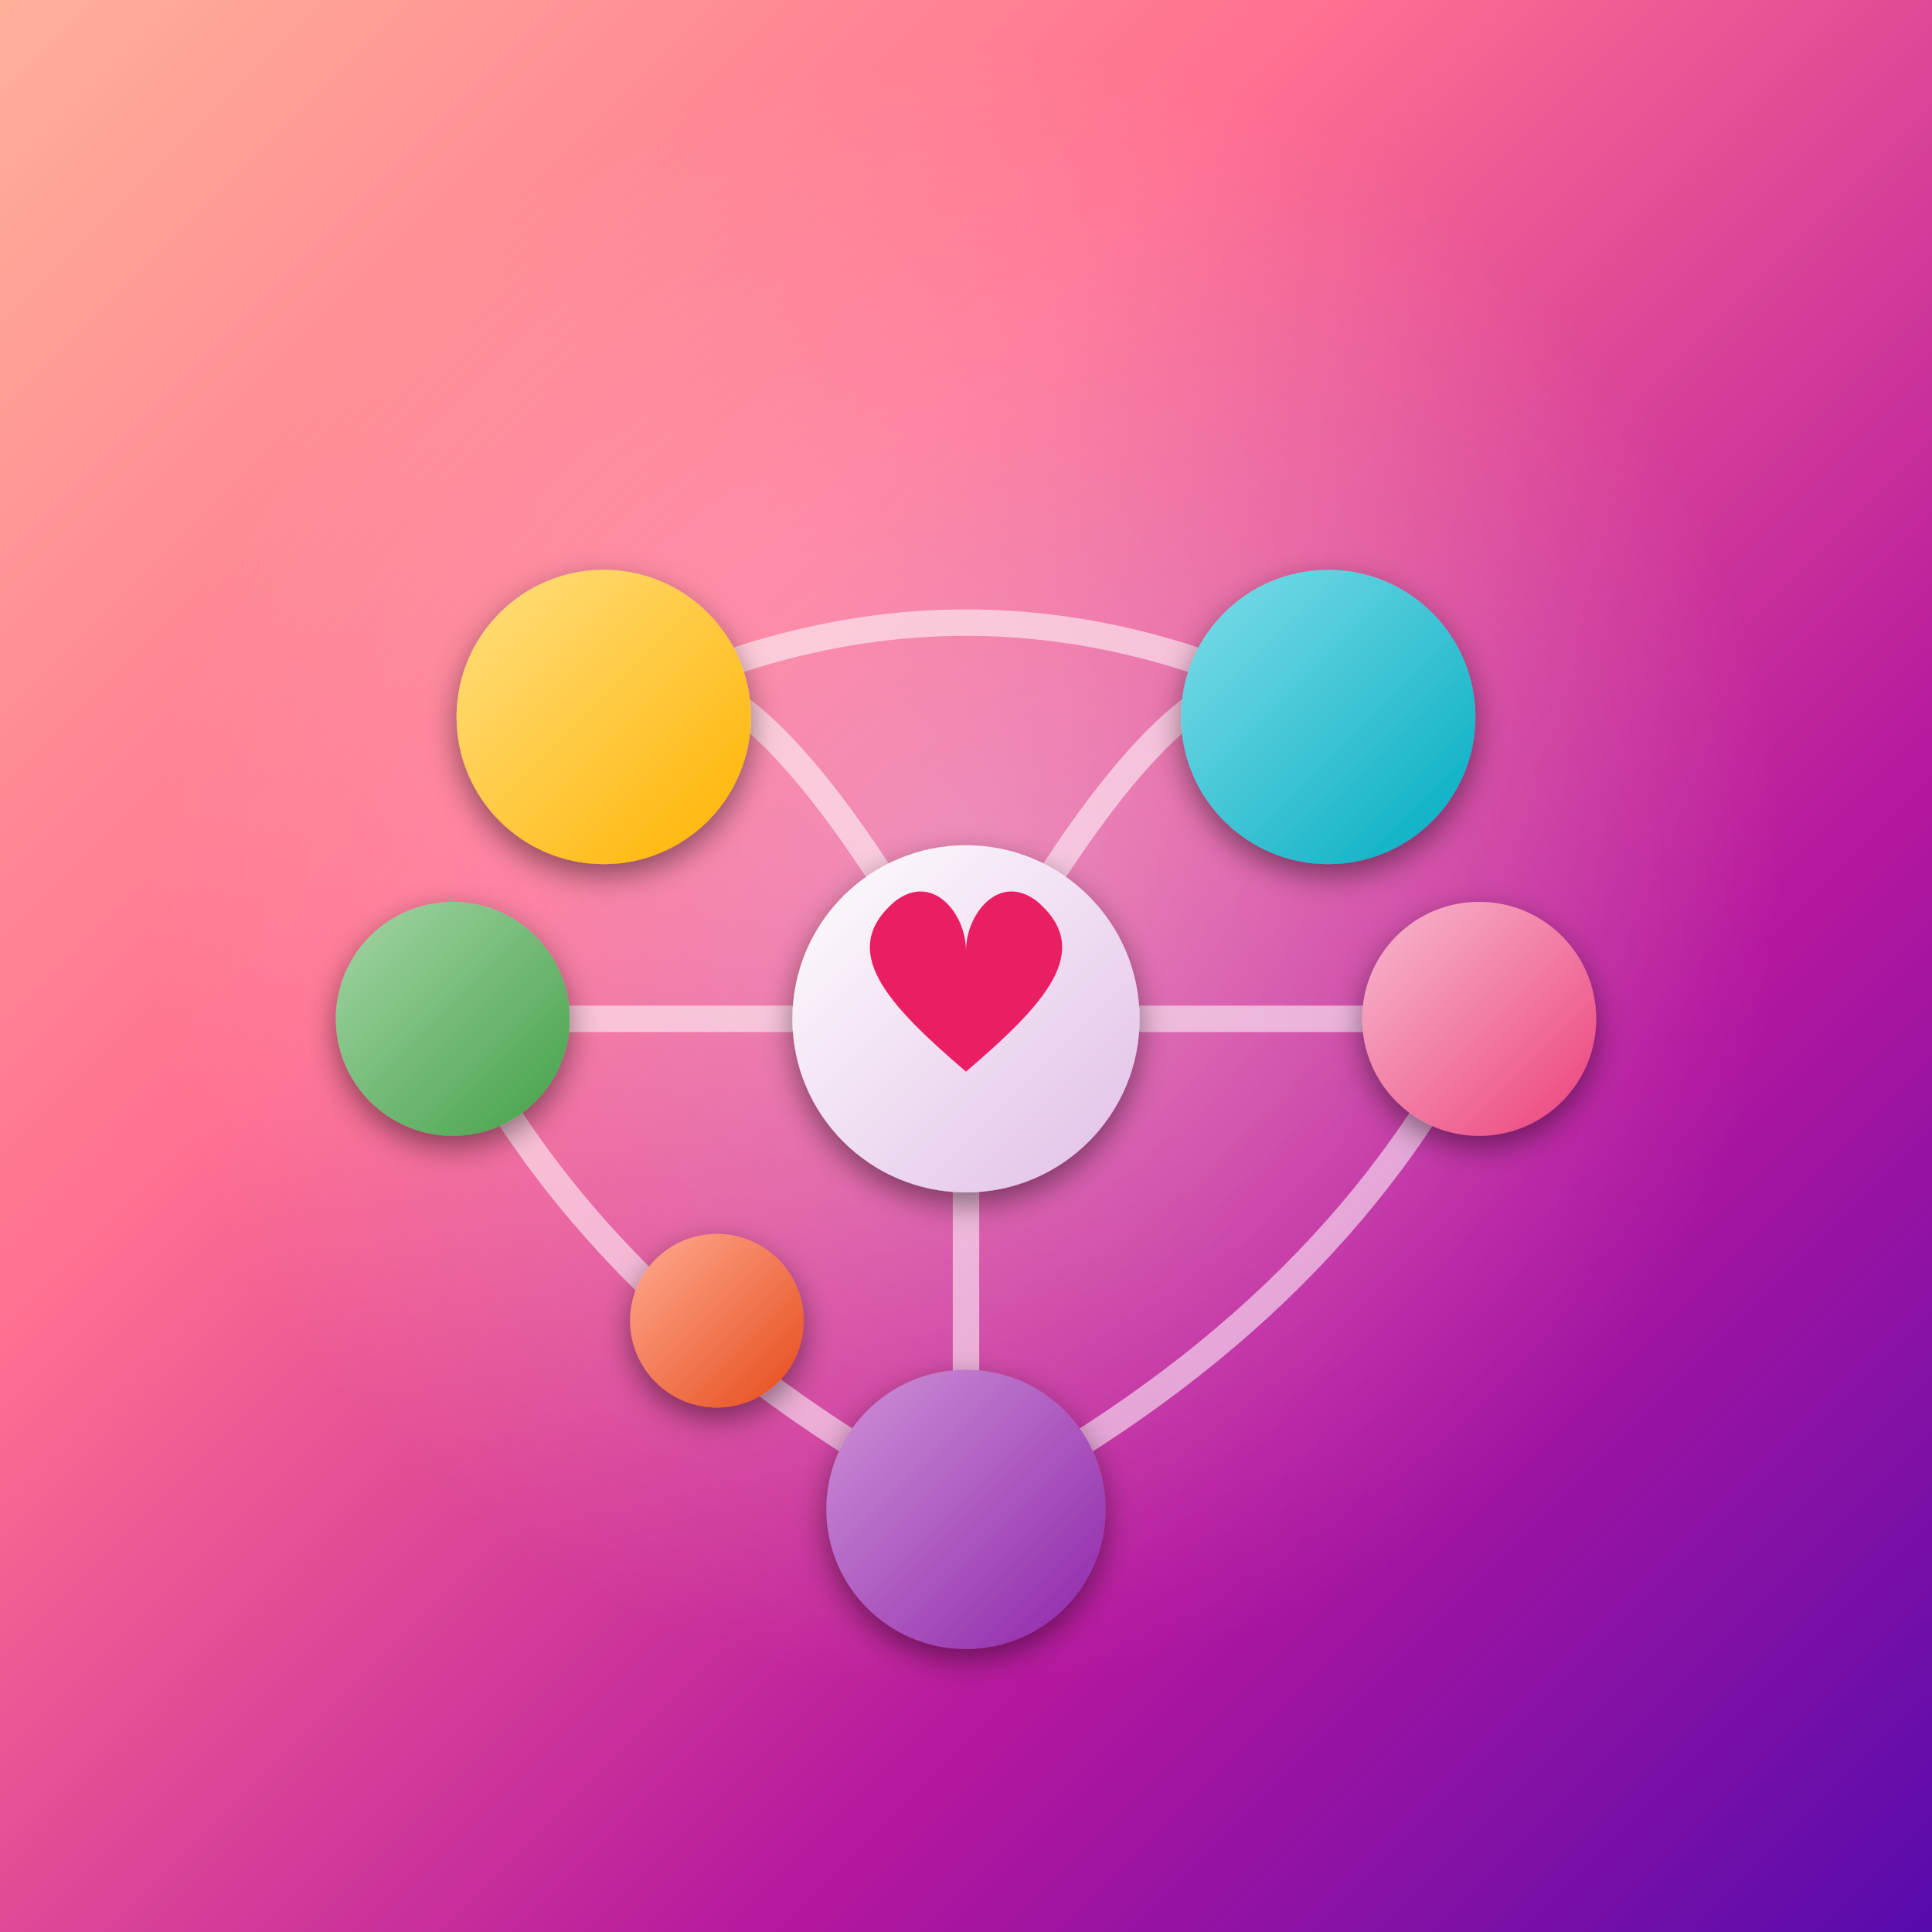
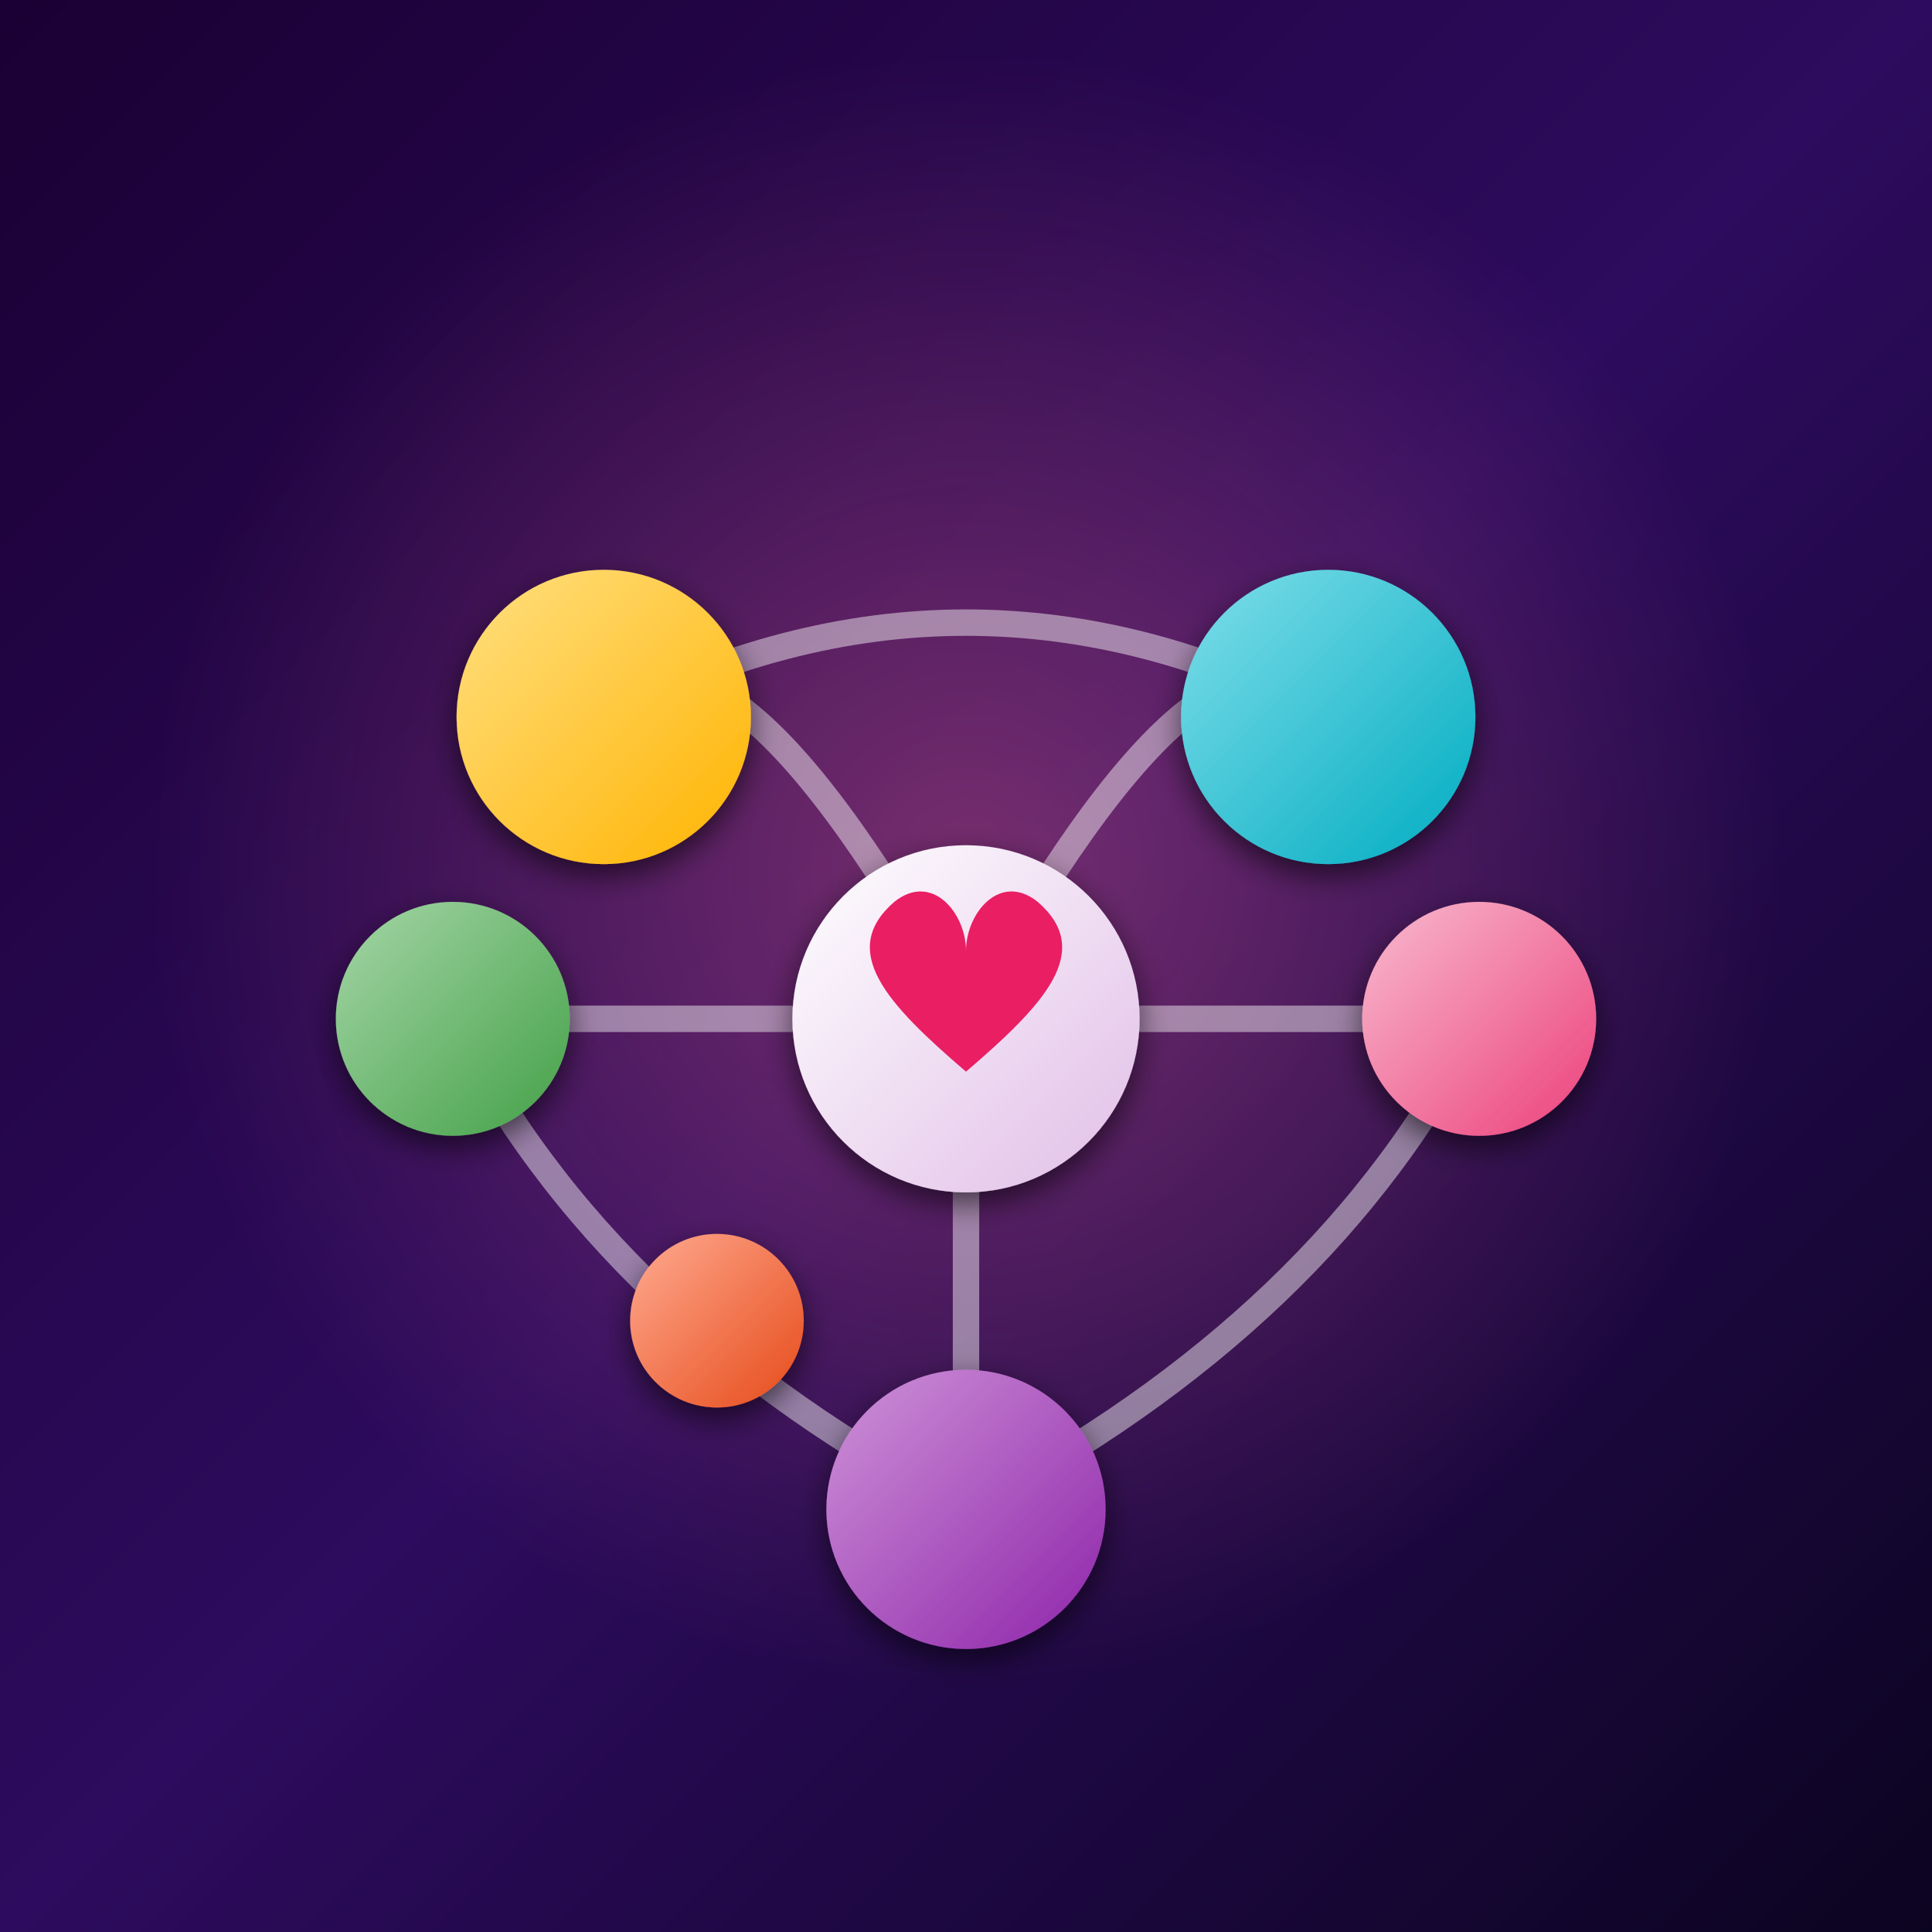
<svg xmlns="http://www.w3.org/2000/svg" width="1024" height="1024" viewBox="0 0 1024 1024">
  <defs>
    <linearGradient id="bg" x1="0" y1="0" x2="1" y2="1">
-       <stop offset="0%" stop-color="#FFB199" />
-       <stop offset="35%" stop-color="#FF6F91" />
-       <stop offset="70%" stop-color="#B5179E" />
-       <stop offset="100%" stop-color="#560BAD" />
+       <stop offset="0%" stop-color="#1A0033" />
+       <stop offset="50%" stop-color="#2D0B5E" />
+       <stop offset="100%" stop-color="#0B0420" />
    </linearGradient>
    <radialGradient id="glow" cx="0.5" cy="0.45" r="0.7">
-       <stop offset="0%" stop-color="#FFFFFF" stop-opacity="0.35" />
-       <stop offset="60%" stop-color="#FFFFFF" stop-opacity="0" />
+       <stop offset="0%" stop-color="#FF6F91" stop-opacity="0.35" />
+       <stop offset="60%" stop-color="#FF6F91" stop-opacity="0" />
    </radialGradient>
    <linearGradient id="d1" x1="0" y1="0" x2="1" y2="1">
      <stop offset="0%" stop-color="#FFE082" />
      <stop offset="100%" stop-color="#FFB300" />
    </linearGradient>
    <linearGradient id="d2" x1="0" y1="0" x2="1" y2="1">
      <stop offset="0%" stop-color="#80DEEA" />
      <stop offset="100%" stop-color="#00ACC1" />
    </linearGradient>
    <linearGradient id="d3" x1="0" y1="0" x2="1" y2="1">
      <stop offset="0%" stop-color="#A5D6A7" />
      <stop offset="100%" stop-color="#43A047" />
    </linearGradient>
    <linearGradient id="d4" x1="0" y1="0" x2="1" y2="1">
      <stop offset="0%" stop-color="#F8BBD0" />
      <stop offset="100%" stop-color="#EC407A" />
    </linearGradient>
    <linearGradient id="d5" x1="0" y1="0" x2="1" y2="1">
      <stop offset="0%" stop-color="#CE93D8" />
      <stop offset="100%" stop-color="#8E24AA" />
    </linearGradient>
    <linearGradient id="d6" x1="0" y1="0" x2="1" y2="1">
      <stop offset="0%" stop-color="#FFAB91" />
      <stop offset="100%" stop-color="#E64A19" />
    </linearGradient>
    <linearGradient id="d7" x1="0" y1="0" x2="1" y2="1">
      <stop offset="0%" stop-color="#FFFFFF" />
      <stop offset="100%" stop-color="#E1BEE7" />
    </linearGradient>
    <filter id="ds" x="-20%" y="-20%" width="140%" height="140%">
      <feGaussianBlur in="SourceAlpha" stdDeviation="8" />
      <feOffset dx="0" dy="6" result="off" />
      <feComponentTransfer>
-         <feFuncA type="linear" slope="0.45" />
+         <feFuncA type="linear" slope="0.6" />
      </feComponentTransfer>
      <feMerge>
        <feMergeNode />
        <feMergeNode in="SourceGraphic" />
      </feMerge>
    </filter>
  </defs>
  <rect width="1024" height="1024" fill="url(#bg)" />
  <rect width="1024" height="1024" fill="url(#glow)" />
-   <g stroke="#FFFFFF" stroke-opacity="0.55" stroke-width="14" stroke-linecap="round" fill="none">
+   <g stroke="#FFFFFF" stroke-opacity="0.45" stroke-width="14" stroke-linecap="round" fill="none">
    <path d="M 320 380 Q 380 300 512 540" />
    <path d="M 704 380 Q 644 300 512 540" />
    <path d="M 320 380 Q 512 280 704 380" />
    <path d="M 240 540 Q 360 540 512 540" />
    <path d="M 784 540 Q 664 540 512 540" />
    <path d="M 240 540 Q 320 700 512 800" />
    <path d="M 784 540 Q 704 700 512 800" />
    <path d="M 512 540 L 512 800" />
  </g>
  <g filter="url(#ds)">
    <circle cx="320" cy="380" r="78" fill="url(#d1)" />
    <circle cx="704" cy="380" r="78" fill="url(#d2)" />
    <circle cx="240" cy="540" r="62" fill="url(#d3)" />
    <circle cx="784" cy="540" r="62" fill="url(#d4)" />
    <circle cx="512" cy="540" r="92" fill="url(#d7)" />
    <circle cx="512" cy="800" r="74" fill="url(#d5)" />
    <circle cx="380" cy="700" r="46" fill="url(#d6)" />
  </g>
  <g transform="translate(512 540)" fill="#E91E63">
    <path d="M 0 28 C -42 -8 -68 -36 -38 -62 C -18 -78 0 -56 0 -36 C 0 -56 18 -78 38 -62 C 68 -36 42 -8 0 28 Z" />
  </g>
</svg>
